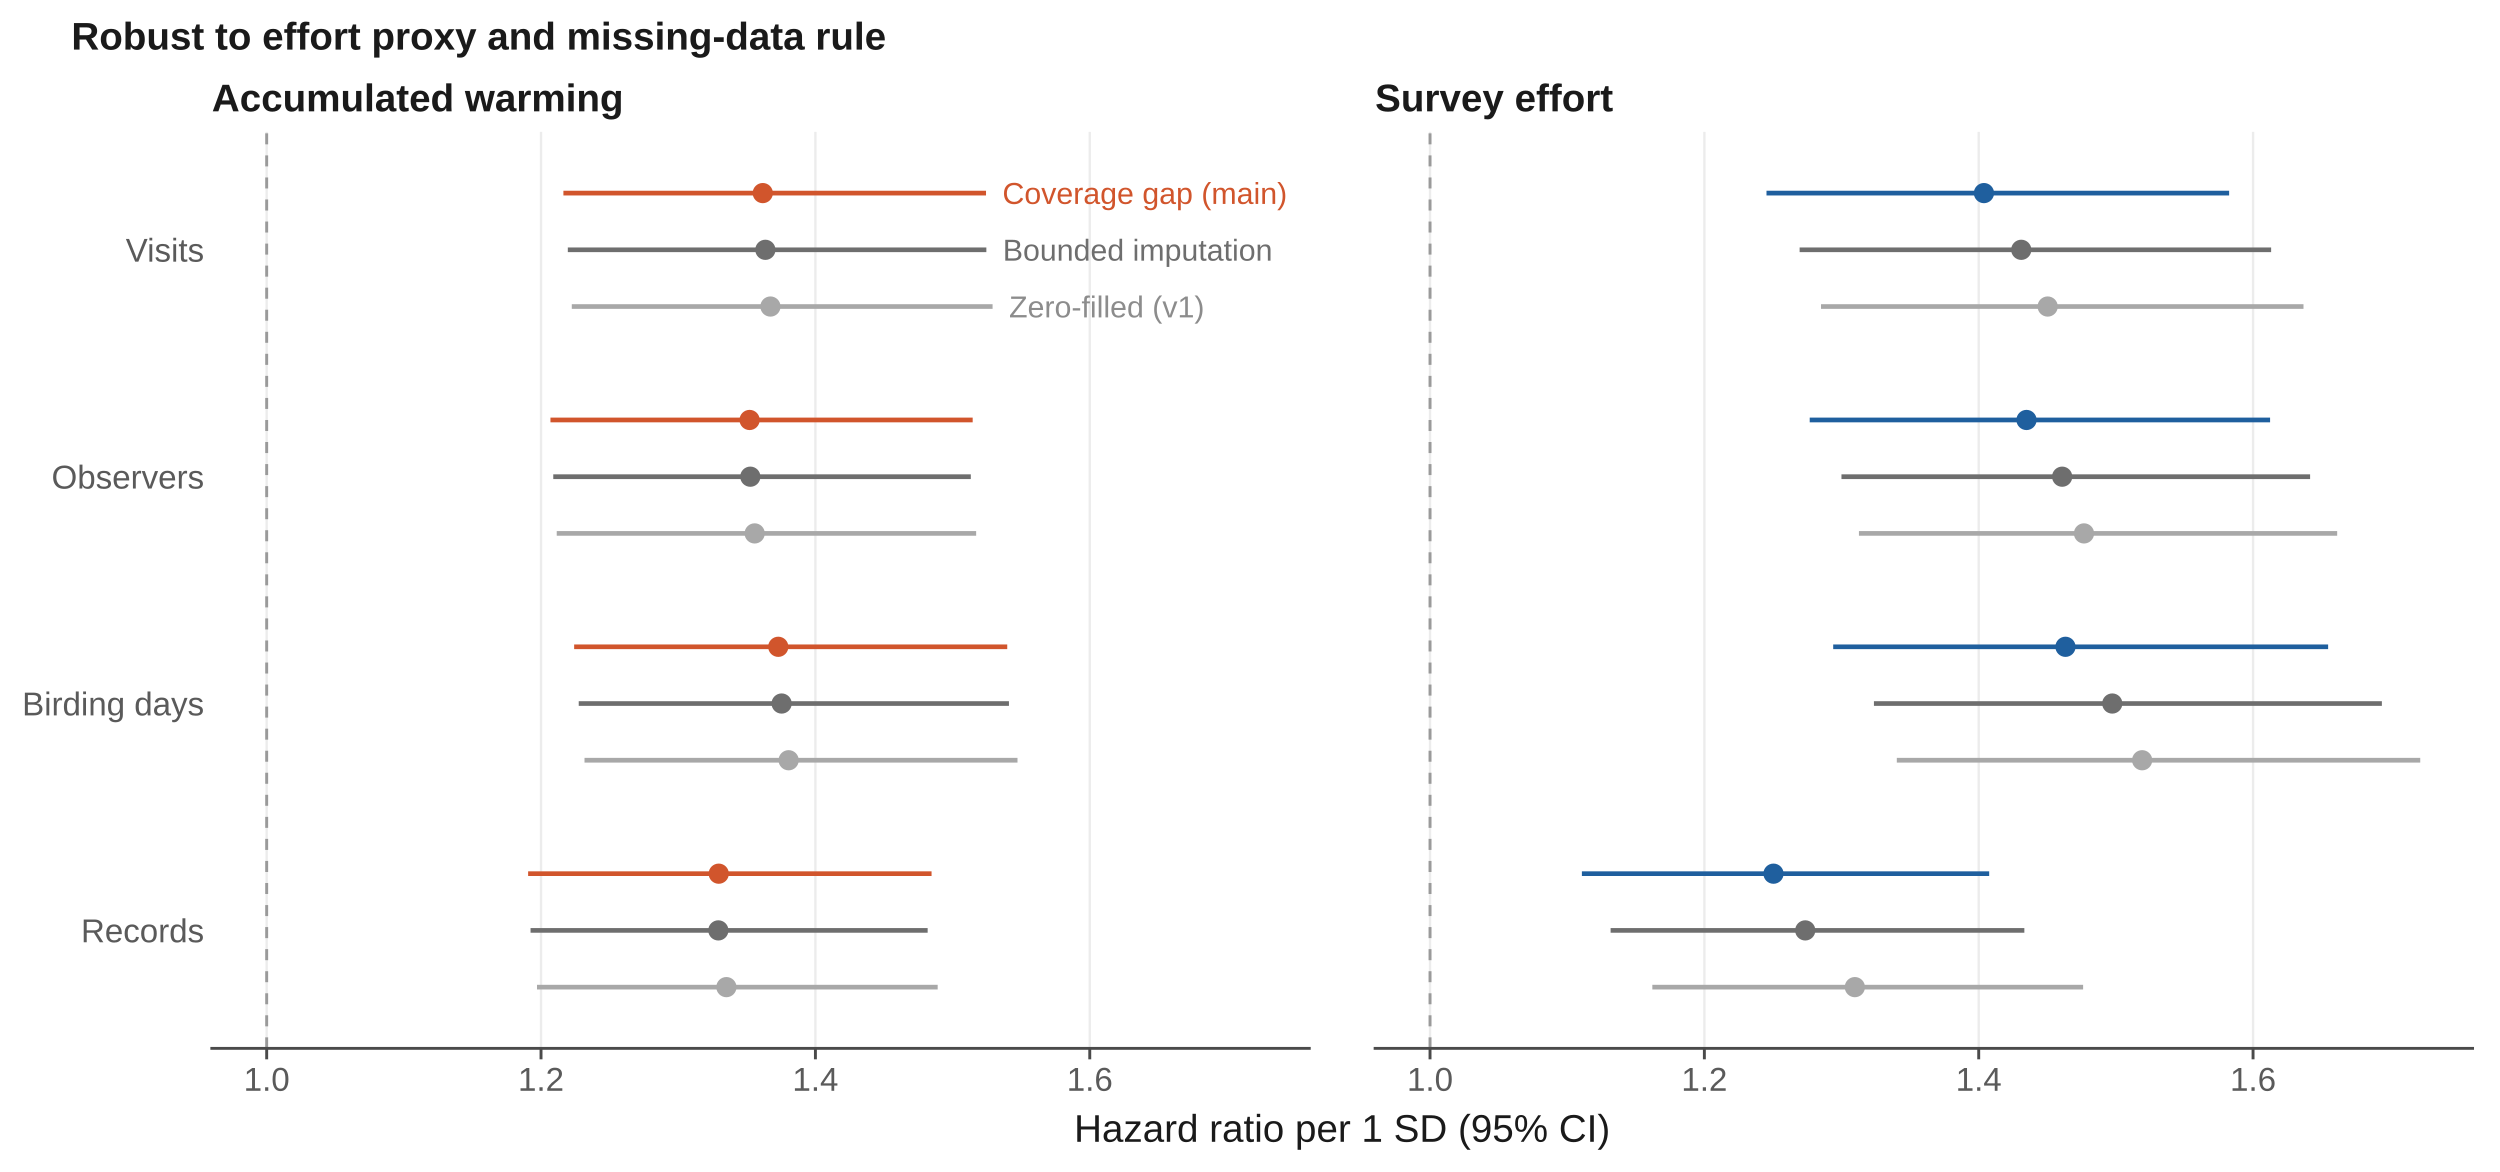
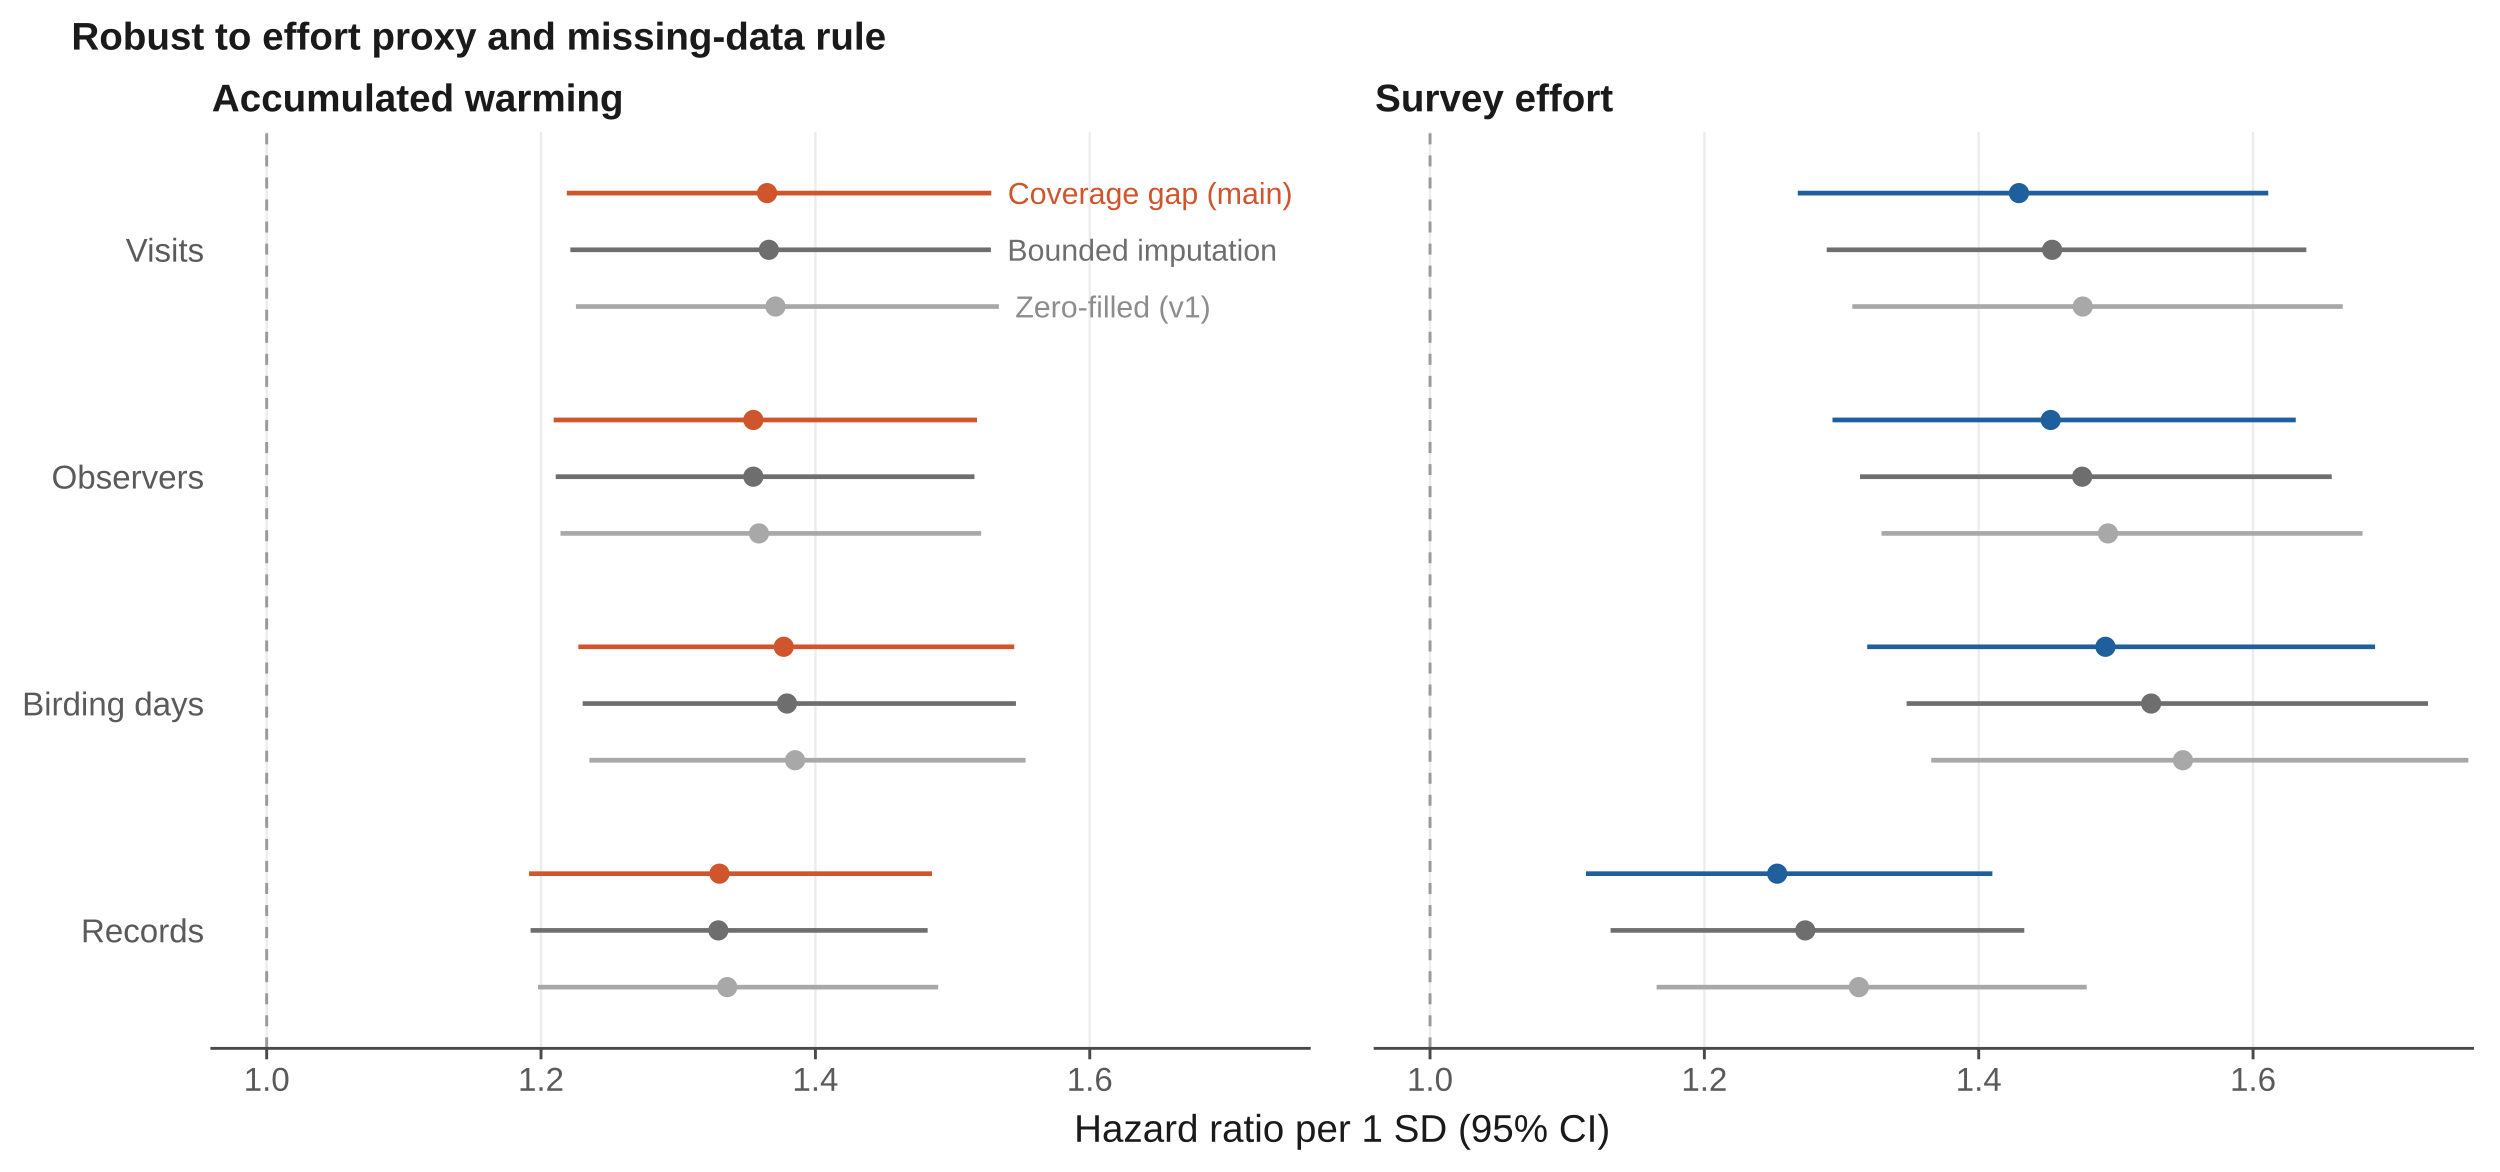
<svg xmlns="http://www.w3.org/2000/svg" width="453.54pt" height="212.60pt" viewBox="0 0 453.54 212.60">
  <g class="svglite">
    <defs>
      <style type="text/css">
    .svglite line, .svglite polyline, .svglite polygon, .svglite path, .svglite rect, .svglite circle {
      fill: none;
      stroke: #000000;
      stroke-linecap: round;
      stroke-linejoin: round;
      stroke-miterlimit: 10.00;
    }
    .svglite text {
      white-space: pre;
    }
    .svglite g.glyphgroup path {
      fill: inherit;
      stroke: none;
    }
  </style>
    </defs>
    <rect width="100%" height="100%" style="stroke: none; fill: #FFFFFF;" />
    <defs>
      <clipPath id="cpMC4wMHw0NTMuNTR8MC4wMHwyMTIuNjA=">
        <rect x="0.00" y="0.00" width="453.54" height="212.60" />
      </clipPath>
    </defs>
    <g clip-path="url(#cpMC4wMHw0NTMuNTR8MC4wMHwyMTIuNjA=)">
      <rect x="0.00" y="0.00" width="453.54" height="212.60" style="stroke-width: 0.68; stroke: #FFFFFF; fill: #FFFFFF;" />
    </g>
    <defs>
      <clipPath id="cpMzguNDN8MjM3LjUyfDIzLjkyfDE5MC4xOQ==">
        <rect x="38.43" y="23.92" width="199.09" height="166.27" />
      </clipPath>
    </defs>
    <g clip-path="url(#cpMzguNDN8MjM3LjUyfDIzLjkyfDE5MC4xOQ==)">
      <rect x="38.43" y="23.92" width="199.09" height="166.27" style="stroke-width: 0.68; stroke: none; fill: #FFFFFF;" />
      <polyline points="48.38,190.19 48.38,23.92 " style="stroke-width: 0.43; stroke: #ECECEC; stroke-linecap: butt;" />
      <polyline points="98.15,190.19 98.15,23.92 " style="stroke-width: 0.43; stroke: #ECECEC; stroke-linecap: butt;" />
      <polyline points="147.93,190.19 147.93,23.92 " style="stroke-width: 0.43; stroke: #ECECEC; stroke-linecap: butt;" />
      <polyline points="197.70,190.19 197.70,23.92 " style="stroke-width: 0.43; stroke: #ECECEC; stroke-linecap: butt;" />
      <line x1="48.38" y1="190.19" x2="48.38" y2="23.92" style="stroke-width: 0.53; stroke: #9A9A9A; stroke-dasharray: 2.00,2.00; stroke-linecap: butt;" />
-       <line x1="102.21" y1="35.03" x2="178.88" y2="35.03" style="stroke-width: 0.85; stroke: #D1552C; stroke-linecap: butt;" />
-       <line x1="103.73" y1="55.61" x2="180.07" y2="55.61" style="stroke-width: 0.85; stroke: #A8A8A8; stroke-linecap: butt;" />
-       <line x1="103.01" y1="45.32" x2="178.94" y2="45.32" style="stroke-width: 0.85; stroke: #6E6E6E; stroke-linecap: butt;" />
-       <line x1="99.86" y1="76.19" x2="176.46" y2="76.19" style="stroke-width: 0.85; stroke: #D1552C; stroke-linecap: butt;" />
-       <line x1="101.00" y1="96.77" x2="177.09" y2="96.77" style="stroke-width: 0.85; stroke: #A8A8A8; stroke-linecap: butt;" />
-       <line x1="100.37" y1="86.48" x2="176.12" y2="86.48" style="stroke-width: 0.85; stroke: #6E6E6E; stroke-linecap: butt;" />
-       <line x1="104.16" y1="117.34" x2="182.73" y2="117.34" style="stroke-width: 0.85; stroke: #D1552C; stroke-linecap: butt;" />
-       <line x1="106.04" y1="137.92" x2="184.59" y2="137.92" style="stroke-width: 0.85; stroke: #A8A8A8; stroke-linecap: butt;" />
-       <line x1="104.99" y1="127.63" x2="183.04" y2="127.63" style="stroke-width: 0.85; stroke: #6E6E6E; stroke-linecap: butt;" />
-       <line x1="95.81" y1="158.50" x2="169.00" y2="158.50" style="stroke-width: 0.85; stroke: #D1552C; stroke-linecap: butt;" />
-       <line x1="97.42" y1="179.08" x2="170.11" y2="179.08" style="stroke-width: 0.85; stroke: #A8A8A8; stroke-linecap: butt;" />
+       <line x1="102.83" y1="35.03" x2="179.84" y2="35.03" style="stroke-width: 0.85; stroke: #D1552C; stroke-linecap: butt;" />
+       <line x1="104.48" y1="55.61" x2="181.21" y2="55.61" style="stroke-width: 0.85; stroke: #A8A8A8; stroke-linecap: butt;" />
+       <line x1="103.47" y1="45.32" x2="179.77" y2="45.32" style="stroke-width: 0.85; stroke: #6E6E6E; stroke-linecap: butt;" />
+       <line x1="100.44" y1="76.19" x2="177.25" y2="76.19" style="stroke-width: 0.85; stroke: #D1552C; stroke-linecap: butt;" />
+       <line x1="101.68" y1="96.77" x2="178.00" y2="96.77" style="stroke-width: 0.85; stroke: #A8A8A8; stroke-linecap: butt;" />
+       <line x1="100.82" y1="86.48" x2="176.78" y2="86.48" style="stroke-width: 0.85; stroke: #6E6E6E; stroke-linecap: butt;" />
+       <line x1="104.92" y1="117.34" x2="184.00" y2="117.34" style="stroke-width: 0.85; stroke: #D1552C; stroke-linecap: butt;" />
+       <line x1="106.93" y1="137.92" x2="186.06" y2="137.92" style="stroke-width: 0.85; stroke: #A8A8A8; stroke-linecap: butt;" />
+       <line x1="105.70" y1="127.63" x2="184.31" y2="127.63" style="stroke-width: 0.85; stroke: #6E6E6E; stroke-linecap: butt;" />
+       <line x1="95.98" y1="158.50" x2="169.08" y2="158.50" style="stroke-width: 0.85; stroke: #D1552C; stroke-linecap: butt;" />
+       <line x1="97.60" y1="179.08" x2="170.21" y2="179.08" style="stroke-width: 0.85; stroke: #A8A8A8; stroke-linecap: butt;" />
      <line x1="96.25" y1="168.79" x2="168.29" y2="168.79" style="stroke-width: 0.85; stroke: #6E6E6E; stroke-linecap: butt;" />
-       <circle cx="138.38" cy="35.03" r="1.61" style="stroke-width: 0.45; stroke: #D1552C; fill: #D1552C;" />
-       <circle cx="139.77" cy="55.61" r="1.61" style="stroke-width: 0.45; stroke: #A8A8A8; fill: #A8A8A8;" />
-       <circle cx="138.85" cy="45.32" r="1.61" style="stroke-width: 0.45; stroke: #6E6E6E; fill: #6E6E6E;" />
-       <circle cx="135.99" cy="76.19" r="1.61" style="stroke-width: 0.45; stroke: #D1552C; fill: #D1552C;" />
-       <circle cx="136.91" cy="96.77" r="1.61" style="stroke-width: 0.45; stroke: #A8A8A8; fill: #A8A8A8;" />
-       <circle cx="136.12" cy="86.48" r="1.61" style="stroke-width: 0.45; stroke: #6E6E6E; fill: #6E6E6E;" />
-       <circle cx="141.19" cy="117.34" r="1.61" style="stroke-width: 0.45; stroke: #D1552C; fill: #D1552C;" />
-       <circle cx="143.07" cy="137.92" r="1.61" style="stroke-width: 0.45; stroke: #A8A8A8; fill: #A8A8A8;" />
-       <circle cx="141.80" cy="127.63" r="1.61" style="stroke-width: 0.45; stroke: #6E6E6E; fill: #6E6E6E;" />
-       <circle cx="130.39" cy="158.50" r="1.61" style="stroke-width: 0.45; stroke: #D1552C; fill: #D1552C;" />
-       <circle cx="131.78" cy="179.08" r="1.61" style="stroke-width: 0.45; stroke: #A8A8A8; fill: #A8A8A8;" />
+       <circle cx="139.16" cy="35.03" r="1.61" style="stroke-width: 0.45; stroke: #D1552C; fill: #D1552C;" />
+       <circle cx="140.69" cy="55.61" r="1.61" style="stroke-width: 0.45; stroke: #A8A8A8; fill: #A8A8A8;" />
+       <circle cx="139.48" cy="45.32" r="1.61" style="stroke-width: 0.45; stroke: #6E6E6E; fill: #6E6E6E;" />
+       <circle cx="136.67" cy="76.19" r="1.61" style="stroke-width: 0.45; stroke: #D1552C; fill: #D1552C;" />
+       <circle cx="137.69" cy="96.77" r="1.61" style="stroke-width: 0.45; stroke: #A8A8A8; fill: #A8A8A8;" />
+       <circle cx="136.67" cy="86.48" r="1.61" style="stroke-width: 0.45; stroke: #6E6E6E; fill: #6E6E6E;" />
+       <circle cx="142.18" cy="117.34" r="1.61" style="stroke-width: 0.45; stroke: #D1552C; fill: #D1552C;" />
+       <circle cx="144.24" cy="137.92" r="1.61" style="stroke-width: 0.45; stroke: #A8A8A8; fill: #A8A8A8;" />
+       <circle cx="142.77" cy="127.63" r="1.61" style="stroke-width: 0.45; stroke: #6E6E6E; fill: #6E6E6E;" />
+       <circle cx="130.52" cy="158.50" r="1.61" style="stroke-width: 0.45; stroke: #D1552C; fill: #D1552C;" />
+       <circle cx="131.93" cy="179.08" r="1.61" style="stroke-width: 0.45; stroke: #A8A8A8; fill: #A8A8A8;" />
      <circle cx="130.32" cy="168.79" r="1.61" style="stroke-width: 0.45; stroke: #6E6E6E; fill: #6E6E6E;" />
-       <text x="181.86" y="37.00" style="font-size: 5.50px;fill: #D1552C; font-family: &quot;Arial&quot;;" textLength="51.69px" lengthAdjust="spacingAndGlyphs">Coverage gap (main)</text>
-       <text x="183.06" y="57.58" style="font-size: 5.50px;fill: #8C8C8C; font-family: &quot;Arial&quot;;" textLength="35.45px" lengthAdjust="spacingAndGlyphs">Zero-filled (v1)</text>
-       <text x="181.92" y="47.29" style="font-size: 5.50px;fill: #6E6E6E; font-family: &quot;Arial&quot;;" textLength="48.97px" lengthAdjust="spacingAndGlyphs">Bounded imputation</text>
+       <text x="182.83" y="37.00" style="font-size: 5.50px;fill: #D1552C; font-family: &quot;Arial&quot;;" textLength="51.69px" lengthAdjust="spacingAndGlyphs">Coverage gap (main)</text>
+       <text x="184.19" y="57.58" style="font-size: 5.50px;fill: #8C8C8C; font-family: &quot;Arial&quot;;" textLength="35.45px" lengthAdjust="spacingAndGlyphs">Zero-filled (v1)</text>
+       <text x="182.75" y="47.29" style="font-size: 5.50px;fill: #6E6E6E; font-family: &quot;Arial&quot;;" textLength="48.97px" lengthAdjust="spacingAndGlyphs">Bounded imputation</text>
    </g>
    <g clip-path="url(#cpMC4wMHw0NTMuNTR8MC4wMHwyMTIuNjA=)">
</g>
    <defs>
      <clipPath id="cpMjQ5LjQ3fDQ0OC41NnwyMy45MnwxOTAuMTk=">
        <rect x="249.47" y="23.92" width="199.09" height="166.27" />
      </clipPath>
    </defs>
    <g clip-path="url(#cpMjQ5LjQ3fDQ0OC41NnwyMy45MnwxOTAuMTk=)">
      <rect x="249.47" y="23.92" width="199.09" height="166.27" style="stroke-width: 0.68; stroke: none; fill: #FFFFFF;" />
      <polyline points="259.43,190.19 259.43,23.92 " style="stroke-width: 0.43; stroke: #ECECEC; stroke-linecap: butt;" />
      <polyline points="309.20,190.19 309.20,23.92 " style="stroke-width: 0.43; stroke: #ECECEC; stroke-linecap: butt;" />
      <polyline points="358.97,190.19 358.97,23.92 " style="stroke-width: 0.43; stroke: #ECECEC; stroke-linecap: butt;" />
      <polyline points="408.74,190.19 408.74,23.92 " style="stroke-width: 0.43; stroke: #ECECEC; stroke-linecap: butt;" />
      <line x1="259.43" y1="190.19" x2="259.43" y2="23.92" style="stroke-width: 0.53; stroke: #9A9A9A; stroke-dasharray: 2.00,2.00; stroke-linecap: butt;" />
-       <line x1="320.47" y1="35.03" x2="404.40" y2="35.03" style="stroke-width: 0.85; stroke: #1F5F9E; stroke-linecap: butt;" />
-       <line x1="330.36" y1="55.61" x2="417.89" y2="55.61" style="stroke-width: 0.85; stroke: #A8A8A8; stroke-linecap: butt;" />
-       <line x1="326.48" y1="45.32" x2="412.02" y2="45.32" style="stroke-width: 0.85; stroke: #6E6E6E; stroke-linecap: butt;" />
-       <line x1="328.31" y1="76.19" x2="411.83" y2="76.19" style="stroke-width: 0.85; stroke: #1F5F9E; stroke-linecap: butt;" />
-       <line x1="337.24" y1="96.77" x2="424.00" y2="96.77" style="stroke-width: 0.85; stroke: #A8A8A8; stroke-linecap: butt;" />
-       <line x1="334.07" y1="86.48" x2="419.09" y2="86.48" style="stroke-width: 0.85; stroke: #6E6E6E; stroke-linecap: butt;" />
-       <line x1="332.57" y1="117.34" x2="422.36" y2="117.34" style="stroke-width: 0.85; stroke: #1F5F9E; stroke-linecap: butt;" />
-       <line x1="344.11" y1="137.92" x2="439.07" y2="137.92" style="stroke-width: 0.85; stroke: #A8A8A8; stroke-linecap: butt;" />
-       <line x1="339.96" y1="127.63" x2="432.11" y2="127.63" style="stroke-width: 0.85; stroke: #6E6E6E; stroke-linecap: butt;" />
-       <line x1="286.98" y1="158.50" x2="360.87" y2="158.50" style="stroke-width: 0.85; stroke: #1F5F9E; stroke-linecap: butt;" />
-       <line x1="299.76" y1="179.08" x2="377.91" y2="179.08" style="stroke-width: 0.85; stroke: #A8A8A8; stroke-linecap: butt;" />
-       <line x1="292.19" y1="168.79" x2="367.25" y2="168.79" style="stroke-width: 0.85; stroke: #6E6E6E; stroke-linecap: butt;" />
-       <circle cx="359.92" cy="35.03" r="1.61" style="stroke-width: 0.45; stroke: #1F5F9E; fill: #1F5F9E;" />
-       <circle cx="371.48" cy="55.61" r="1.61" style="stroke-width: 0.45; stroke: #A8A8A8; fill: #A8A8A8;" />
-       <circle cx="366.69" cy="45.32" r="1.61" style="stroke-width: 0.45; stroke: #6E6E6E; fill: #6E6E6E;" />
-       <circle cx="367.64" cy="76.19" r="1.61" style="stroke-width: 0.45; stroke: #1F5F9E; fill: #1F5F9E;" />
-       <circle cx="378.07" cy="96.77" r="1.61" style="stroke-width: 0.45; stroke: #A8A8A8; fill: #A8A8A8;" />
-       <circle cx="374.11" cy="86.48" r="1.61" style="stroke-width: 0.45; stroke: #6E6E6E; fill: #6E6E6E;" />
-       <circle cx="374.71" cy="117.34" r="1.61" style="stroke-width: 0.45; stroke: #1F5F9E; fill: #1F5F9E;" />
-       <circle cx="388.62" cy="137.92" r="1.61" style="stroke-width: 0.45; stroke: #A8A8A8; fill: #A8A8A8;" />
-       <circle cx="383.20" cy="127.63" r="1.61" style="stroke-width: 0.45; stroke: #6E6E6E; fill: #6E6E6E;" />
-       <circle cx="321.74" cy="158.50" r="1.61" style="stroke-width: 0.45; stroke: #1F5F9E; fill: #1F5F9E;" />
-       <circle cx="336.50" cy="179.08" r="1.61" style="stroke-width: 0.45; stroke: #A8A8A8; fill: #A8A8A8;" />
+       <line x1="326.15" y1="35.03" x2="411.50" y2="35.03" style="stroke-width: 0.85; stroke: #1F5F9E; stroke-linecap: butt;" />
+       <line x1="336.04" y1="55.61" x2="425.01" y2="55.61" style="stroke-width: 0.85; stroke: #A8A8A8; stroke-linecap: butt;" />
+       <line x1="331.39" y1="45.32" x2="418.41" y2="45.32" style="stroke-width: 0.85; stroke: #6E6E6E; stroke-linecap: butt;" />
+       <line x1="332.44" y1="76.19" x2="416.49" y2="76.19" style="stroke-width: 0.85; stroke: #1F5F9E; stroke-linecap: butt;" />
+       <line x1="341.34" y1="96.77" x2="428.60" y2="96.77" style="stroke-width: 0.85; stroke: #A8A8A8; stroke-linecap: butt;" />
+       <line x1="337.44" y1="86.48" x2="423.02" y2="86.48" style="stroke-width: 0.85; stroke: #6E6E6E; stroke-linecap: butt;" />
+       <line x1="338.74" y1="117.34" x2="430.88" y2="117.34" style="stroke-width: 0.85; stroke: #1F5F9E; stroke-linecap: butt;" />
+       <line x1="350.36" y1="137.92" x2="447.81" y2="137.92" style="stroke-width: 0.85; stroke: #A8A8A8; stroke-linecap: butt;" />
+       <line x1="345.89" y1="127.63" x2="440.48" y2="127.63" style="stroke-width: 0.85; stroke: #6E6E6E; stroke-linecap: butt;" />
+       <line x1="287.72" y1="158.50" x2="361.45" y2="158.50" style="stroke-width: 0.85; stroke: #1F5F9E; stroke-linecap: butt;" />
+       <line x1="300.53" y1="179.08" x2="378.57" y2="179.08" style="stroke-width: 0.85; stroke: #A8A8A8; stroke-linecap: butt;" />
+       <line x1="292.18" y1="168.79" x2="367.24" y2="168.79" style="stroke-width: 0.85; stroke: #6E6E6E; stroke-linecap: butt;" />
+       <circle cx="366.27" cy="35.03" r="1.61" style="stroke-width: 0.45; stroke: #1F5F9E; fill: #1F5F9E;" />
+       <circle cx="377.84" cy="55.61" r="1.61" style="stroke-width: 0.45; stroke: #A8A8A8; fill: #A8A8A8;" />
+       <circle cx="372.29" cy="45.32" r="1.61" style="stroke-width: 0.45; stroke: #6E6E6E; fill: #6E6E6E;" />
+       <circle cx="372.03" cy="76.19" r="1.61" style="stroke-width: 0.45; stroke: #1F5F9E; fill: #1F5F9E;" />
+       <circle cx="382.42" cy="96.77" r="1.61" style="stroke-width: 0.45; stroke: #A8A8A8; fill: #A8A8A8;" />
+       <circle cx="377.74" cy="86.48" r="1.61" style="stroke-width: 0.45; stroke: #6E6E6E; fill: #6E6E6E;" />
+       <circle cx="381.96" cy="117.34" r="1.61" style="stroke-width: 0.45; stroke: #1F5F9E; fill: #1F5F9E;" />
+       <circle cx="396.02" cy="137.92" r="1.61" style="stroke-width: 0.45; stroke: #A8A8A8; fill: #A8A8A8;" />
+       <circle cx="390.25" cy="127.63" r="1.61" style="stroke-width: 0.45; stroke: #6E6E6E; fill: #6E6E6E;" />
+       <circle cx="322.41" cy="158.50" r="1.61" style="stroke-width: 0.45; stroke: #1F5F9E; fill: #1F5F9E;" />
+       <circle cx="337.23" cy="179.08" r="1.61" style="stroke-width: 0.45; stroke: #A8A8A8; fill: #A8A8A8;" />
      <circle cx="327.50" cy="168.79" r="1.61" style="stroke-width: 0.45; stroke: #6E6E6E; fill: #6E6E6E;" />
    </g>
    <g clip-path="url(#cpMC4wMHw0NTMuNTR8MC4wMHwyMTIuNjA=)">
</g>
    <defs>
      <clipPath id="cpMzguNDN8MjM3LjUyfDE0LjQ1fDIzLjky">
        <rect x="38.43" y="14.45" width="199.09" height="9.47" />
      </clipPath>
    </defs>
    <g clip-path="url(#cpMzguNDN8MjM3LjUyfDE0LjQ1fDIzLjky)">
      <text x="38.43" y="20.20" style="font-size: 7.00px; font-weight: bold;fill: #1A1A1A; font-family: &quot;Arial&quot;;" textLength="74.66px" lengthAdjust="spacingAndGlyphs">Accumulated warming</text>
    </g>
    <g clip-path="url(#cpMC4wMHw0NTMuNTR8MC4wMHwyMTIuNjA=)">
</g>
    <defs>
      <clipPath id="cpMjQ5LjQ3fDQ0OC41NnwxNC40NXwyMy45Mg==">
        <rect x="249.47" y="14.45" width="199.09" height="9.47" />
      </clipPath>
    </defs>
    <g clip-path="url(#cpMjQ5LjQ3fDQ0OC41NnwxNC40NXwyMy45Mg==)">
      <text x="249.47" y="20.20" style="font-size: 7.00px; font-weight: bold;fill: #1A1A1A; font-family: &quot;Arial&quot;;" textLength="43.16px" lengthAdjust="spacingAndGlyphs">Survey effort</text>
    </g>
    <g clip-path="url(#cpMC4wMHw0NTMuNTR8MC4wMHwyMTIuNjA=)">
      <polyline points="38.43,190.19 237.52,190.19 " style="stroke-width: 0.53; stroke: #4A4A4A; stroke-linecap: square;" />
      <polyline points="48.38,192.18 48.38,190.19 " style="stroke-width: 0.53; stroke: #4A4A4A; stroke-linecap: butt;" />
      <polyline points="98.15,192.18 98.15,190.19 " style="stroke-width: 0.53; stroke: #4A4A4A; stroke-linecap: butt;" />
      <polyline points="147.93,192.18 147.93,190.19 " style="stroke-width: 0.53; stroke: #4A4A4A; stroke-linecap: butt;" />
      <polyline points="197.70,192.18 197.70,190.19 " style="stroke-width: 0.53; stroke: #4A4A4A; stroke-linecap: butt;" />
      <text x="48.38" y="197.88" text-anchor="middle" style="font-size: 6.00px;fill: #5A5A5A; font-family: &quot;Arial&quot;;" textLength="8.36px" lengthAdjust="spacingAndGlyphs">1.0</text>
      <text x="98.15" y="197.88" text-anchor="middle" style="font-size: 6.00px;fill: #5A5A5A; font-family: &quot;Arial&quot;;" textLength="8.36px" lengthAdjust="spacingAndGlyphs">1.2</text>
      <text x="147.93" y="197.88" text-anchor="middle" style="font-size: 6.00px;fill: #5A5A5A; font-family: &quot;Arial&quot;;" textLength="8.36px" lengthAdjust="spacingAndGlyphs">1.4</text>
      <text x="197.70" y="197.88" text-anchor="middle" style="font-size: 6.00px;fill: #5A5A5A; font-family: &quot;Arial&quot;;" textLength="8.36px" lengthAdjust="spacingAndGlyphs">1.6</text>
      <polyline points="249.47,190.19 448.56,190.19 " style="stroke-width: 0.53; stroke: #4A4A4A; stroke-linecap: square;" />
      <polyline points="259.43,192.18 259.43,190.19 " style="stroke-width: 0.53; stroke: #4A4A4A; stroke-linecap: butt;" />
      <polyline points="309.20,192.18 309.20,190.19 " style="stroke-width: 0.53; stroke: #4A4A4A; stroke-linecap: butt;" />
      <polyline points="358.97,192.18 358.97,190.19 " style="stroke-width: 0.53; stroke: #4A4A4A; stroke-linecap: butt;" />
      <polyline points="408.74,192.18 408.74,190.19 " style="stroke-width: 0.53; stroke: #4A4A4A; stroke-linecap: butt;" />
      <text x="259.43" y="197.88" text-anchor="middle" style="font-size: 6.00px;fill: #5A5A5A; font-family: &quot;Arial&quot;;" textLength="8.36px" lengthAdjust="spacingAndGlyphs">1.0</text>
      <text x="309.20" y="197.88" text-anchor="middle" style="font-size: 6.00px;fill: #5A5A5A; font-family: &quot;Arial&quot;;" textLength="8.36px" lengthAdjust="spacingAndGlyphs">1.2</text>
      <text x="358.97" y="197.88" text-anchor="middle" style="font-size: 6.00px;fill: #5A5A5A; font-family: &quot;Arial&quot;;" textLength="8.36px" lengthAdjust="spacingAndGlyphs">1.4</text>
      <text x="408.74" y="197.88" text-anchor="middle" style="font-size: 6.00px;fill: #5A5A5A; font-family: &quot;Arial&quot;;" textLength="8.36px" lengthAdjust="spacingAndGlyphs">1.6</text>
      <text x="37.03" y="47.47" text-anchor="end" style="font-size: 6.00px;fill: #5A5A5A; font-family: &quot;Arial&quot;;" textLength="14.22px" lengthAdjust="spacingAndGlyphs">Visits</text>
      <text x="37.03" y="88.63" text-anchor="end" style="font-size: 6.00px;fill: #5A5A5A; font-family: &quot;Arial&quot;;" textLength="27.70px" lengthAdjust="spacingAndGlyphs">Observers</text>
      <text x="37.03" y="129.78" text-anchor="end" style="font-size: 6.00px;fill: #5A5A5A; font-family: &quot;Arial&quot;;" textLength="33.05px" lengthAdjust="spacingAndGlyphs">Birding days</text>
      <text x="37.03" y="170.94" text-anchor="end" style="font-size: 6.00px;fill: #5A5A5A; font-family: &quot;Arial&quot;;" textLength="22.36px" lengthAdjust="spacingAndGlyphs">Records</text>
      <text x="243.49" y="207.14" text-anchor="middle" style="font-size: 7.00px;fill: #1A1A1A; font-family: &quot;Arial&quot;;" textLength="97.19px" lengthAdjust="spacingAndGlyphs">Hazard ratio per 1 SD (95% CI)</text>
      <text x="12.95" y="9.00" style="font-size: 7.00px; font-weight: bold;fill: #1A1A1A; font-family: &quot;Arial&quot;;" textLength="147.73px" lengthAdjust="spacingAndGlyphs">Robust to effort proxy and missing-data rule</text>
    </g>
  </g>
</svg>
